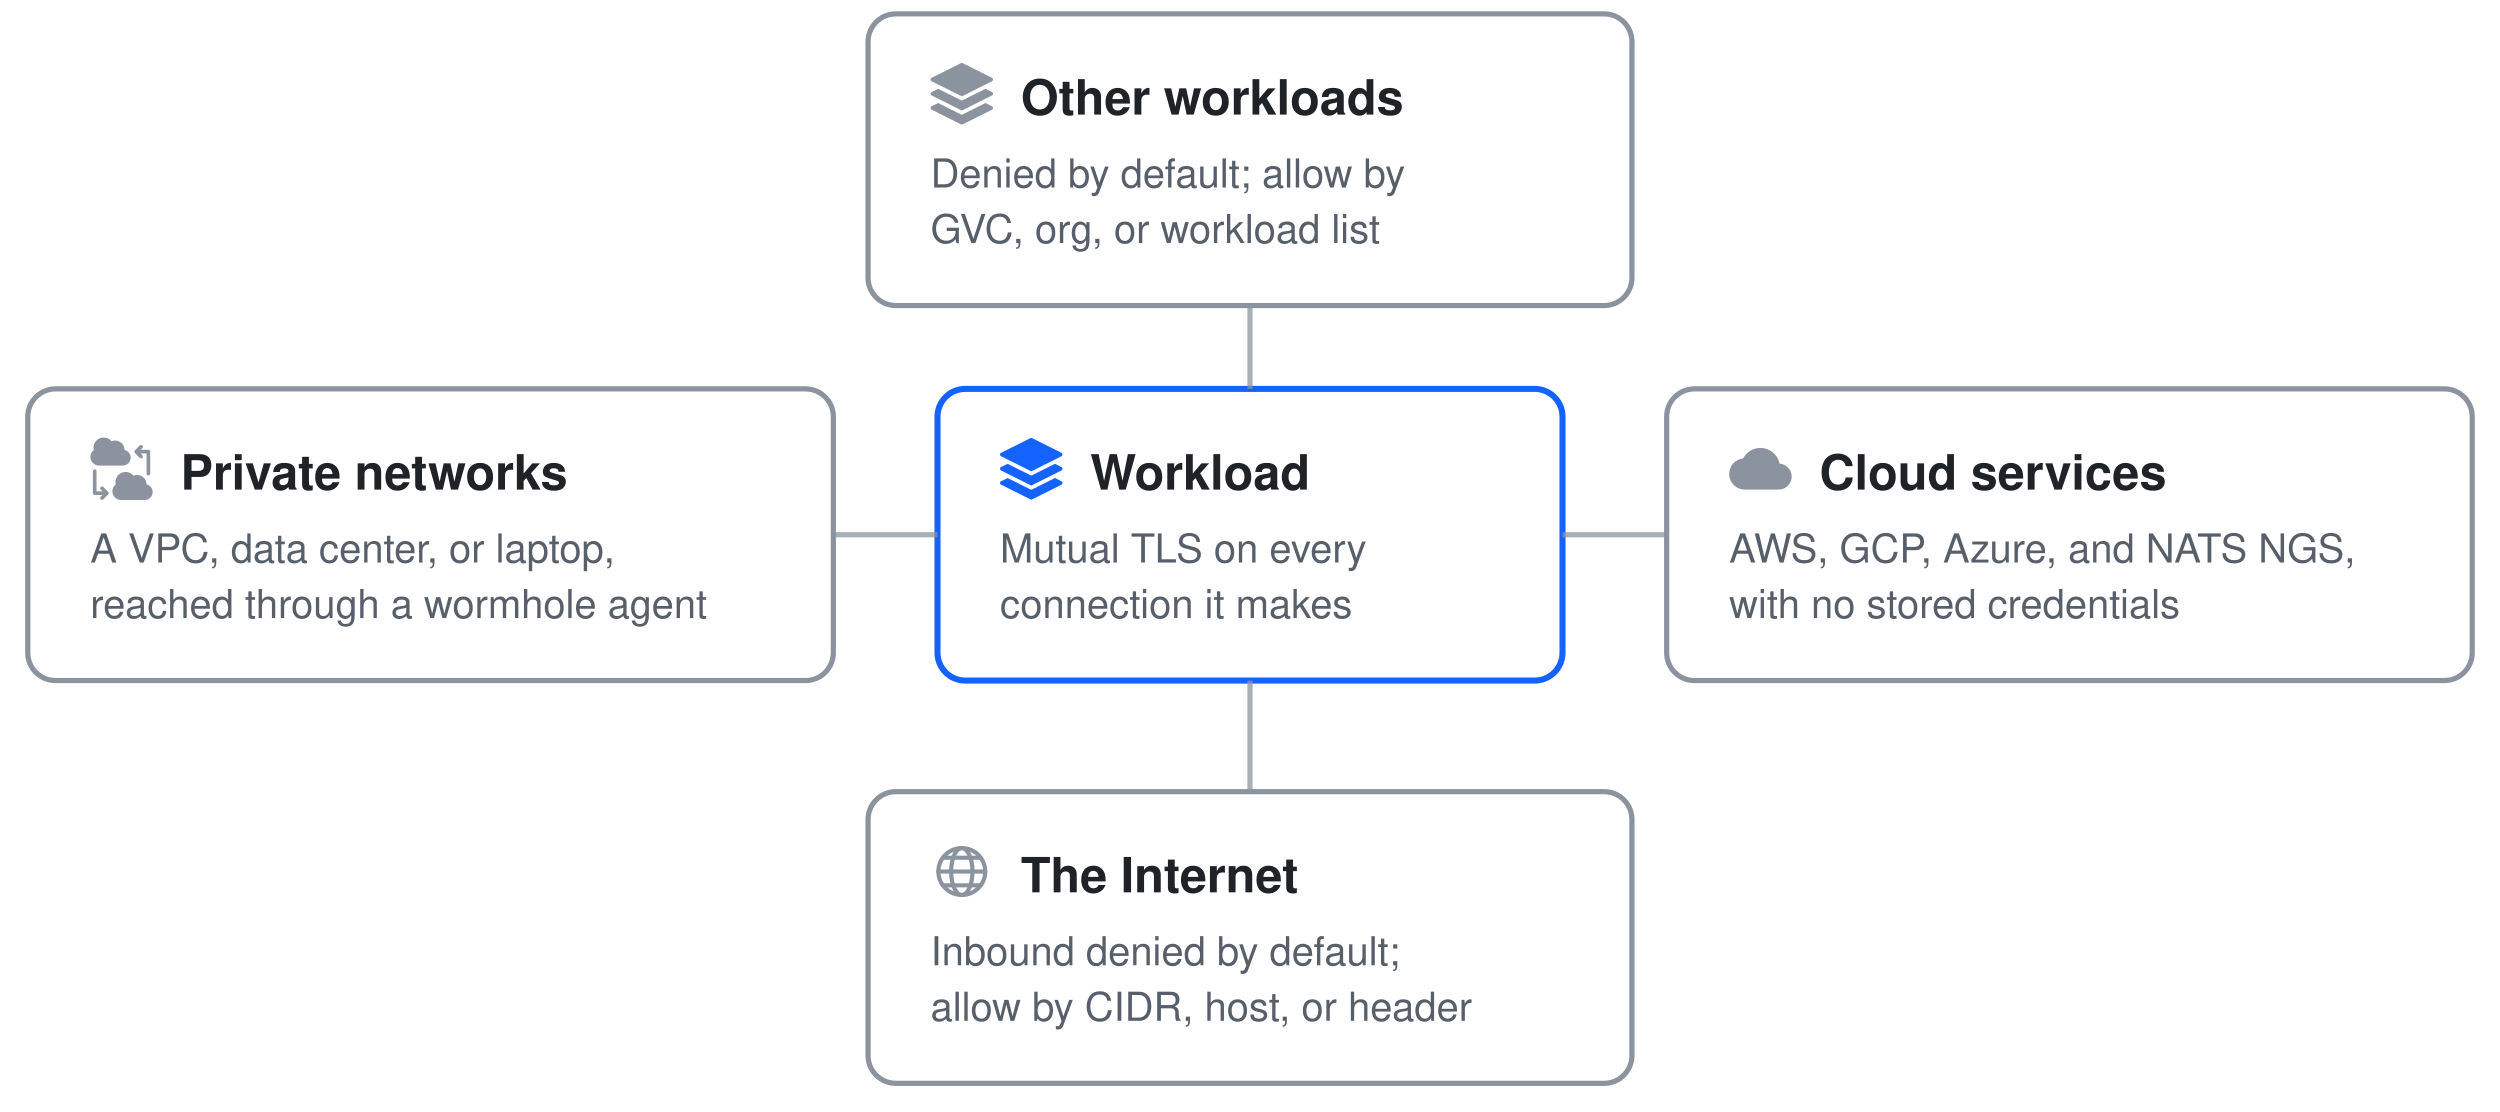
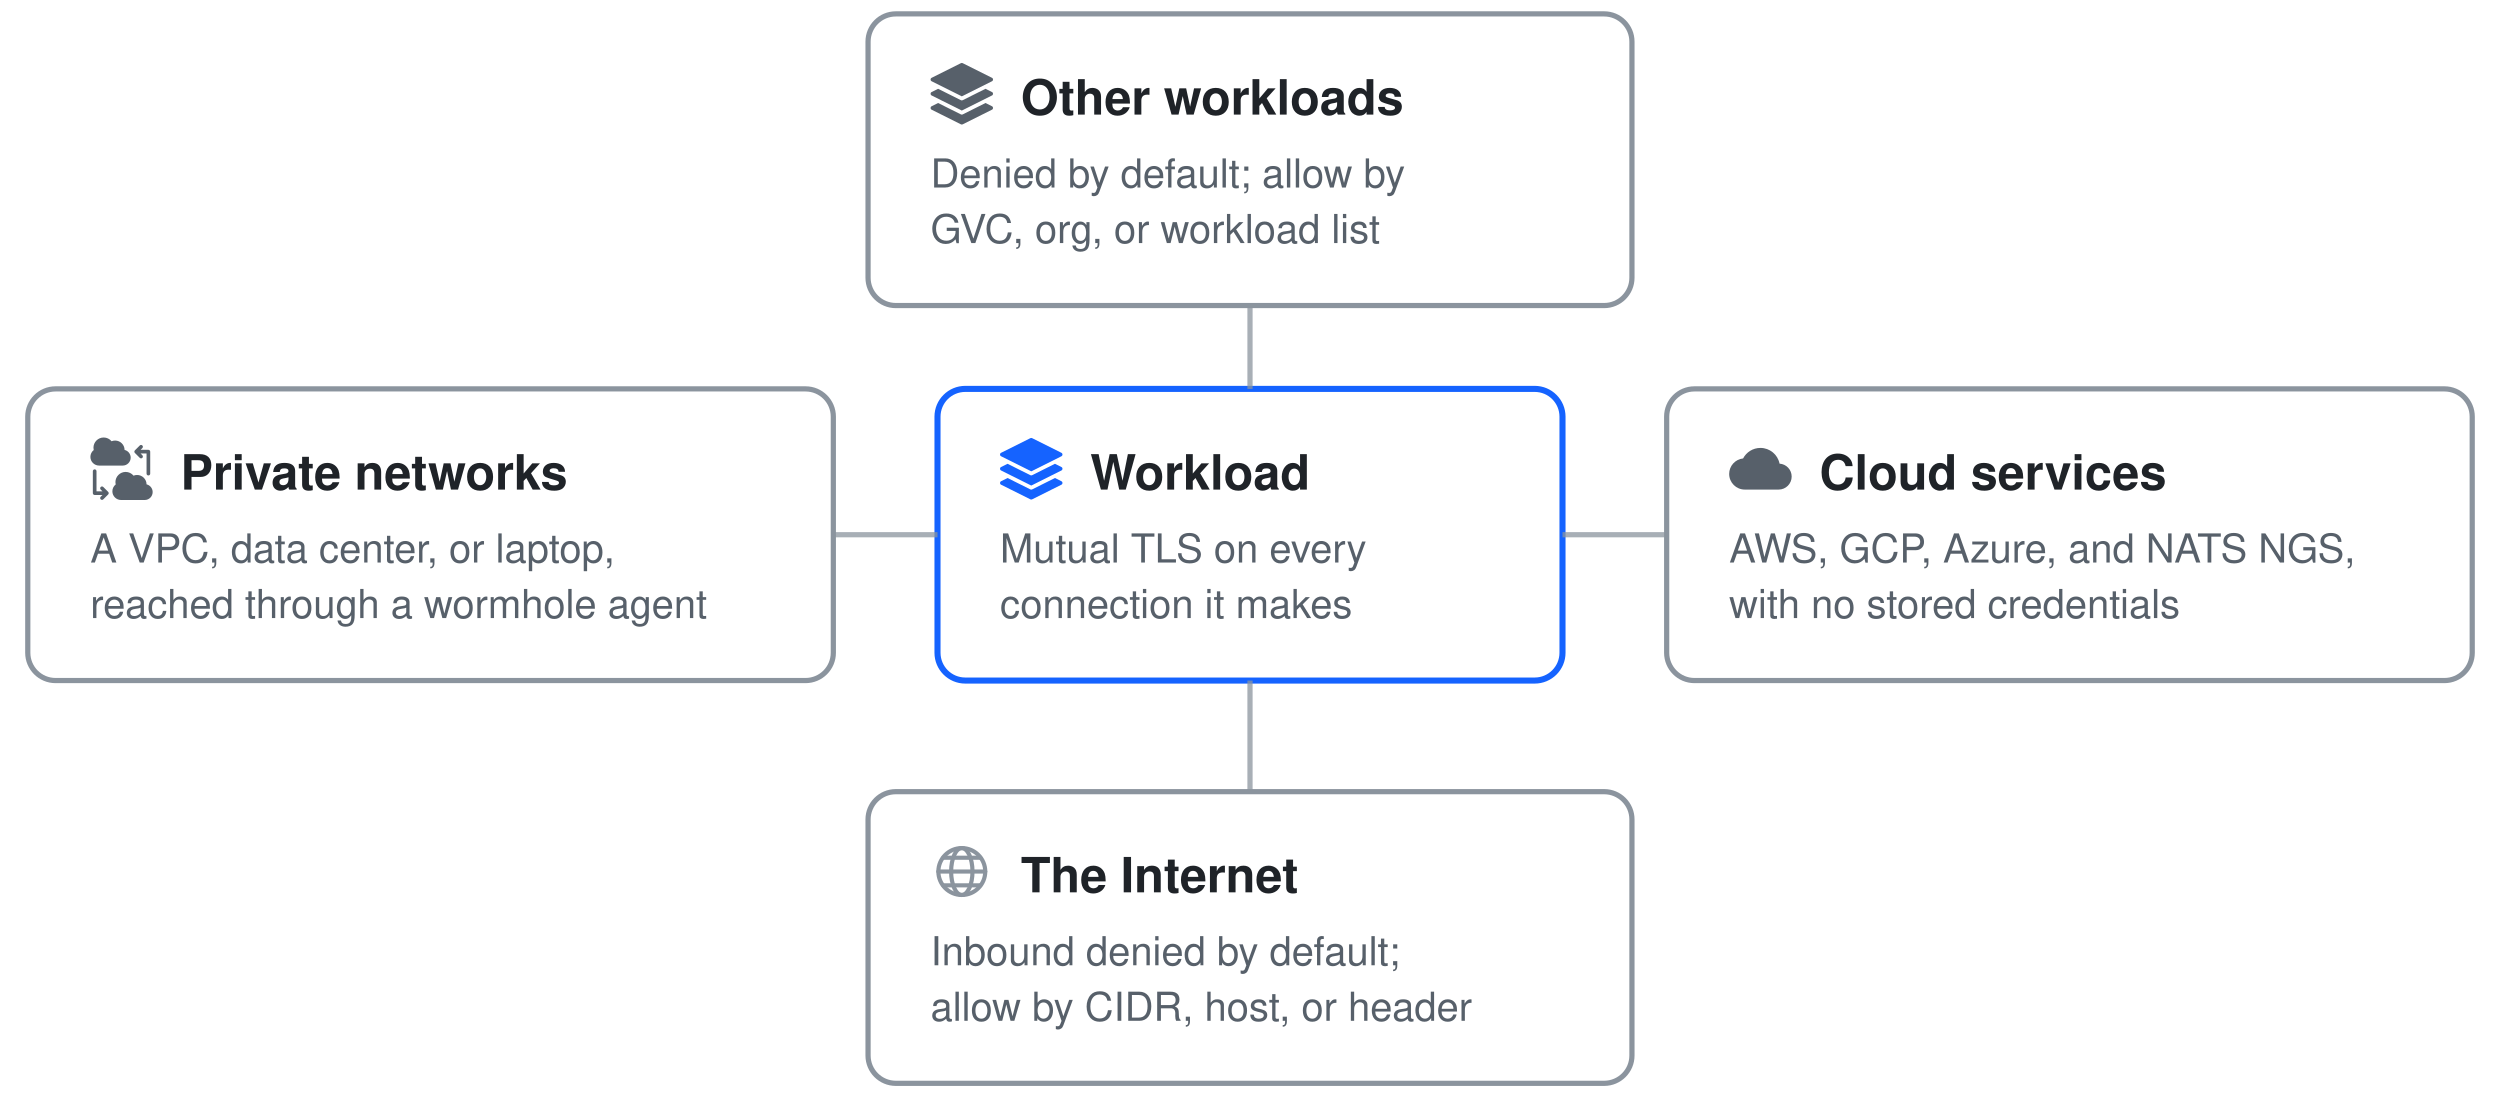
<svg xmlns="http://www.w3.org/2000/svg" viewBox="0 0 720 320" role="img" aria-label="A workload connects in four directions: to other workloads, to the Internet, to private networks through a wormhole agent, and to cloud services with no stored credentials. Inbound access is denied by default in every direction, and every connection uses mutual TLS.">
  <style>
  .box{fill:none;stroke:#8b949e;stroke-width:1.5}
  .accent{stroke:#1563ff;stroke-width:1.75}
  .ttl{fill:#1f2328;font:600 14px ui-sans-serif,-apple-system,"Segoe UI",Helvetica,Arial,sans-serif}
  .sub{fill:#57606a;font:400 11.5px ui-sans-serif,-apple-system,"Segoe UI",Helvetica,Arial,sans-serif}
  .line{stroke:#8b949e;stroke-width:1.5;fill:none;stroke-opacity:.75}
-   .ico{fill:#8b949e}
+   .ico{fill:#57606a}
  .ico-a{fill:#1563ff}
  .ico-s{fill:none;stroke:#8b949e;stroke-width:1.6;stroke-linecap:round}
  @media (prefers-color-scheme:dark){
    .box,.line{stroke:#6e7681}
    .accent{stroke:#64a5ef}
    .ttl{fill:#e6edf3}
    .sub{fill:#9198a1}
-     .ico{fill:#6e7681}
+     .ico{fill:#9198a1}
    .ico-a{fill:#64a5ef}
    .ico-s{stroke:#6e7681}
  }
</style>
  <defs>
    <symbol id="ico-work" viewBox="0 0 512.094 512.094">
      <g>
        <path d="m263.085 425.468c-2.215 1.108-4.626 1.661-7.038 1.661-2.411 0-4.823-.554-7.038-1.661l-187.143-93.572-53.166 26.583c-11.599 5.8-11.599 22.353 0 28.152l240.309 120.155c4.431 2.215 9.646 2.215 14.076 0l240.309-120.155c11.599-5.8 11.599-22.353 0-28.152l-53.166-26.583z" />
        <path d="m263.085 308.959c-2.215 1.108-4.626 1.661-7.038 1.661-2.411 0-4.823-.554-7.038-1.661l-187.143-93.571-53.166 26.583c-11.599 5.8-11.599 22.353 0 28.152l247.347 123.674 247.347-123.674c11.599-5.8 11.599-22.353 0-28.152l-53.166-26.583z" />
        <path d="m503.394 125.462-240.309-120.155c-4.431-2.215-9.646-2.215-14.076 0l-240.309 120.155c-11.599 5.8-11.599 22.353 0 28.152l247.347 123.674 247.347-123.674c11.6-5.799 11.6-22.352 0-28.152z" />
      </g>
    </symbol>
    <symbol id="ico-agent" viewBox="0 0 682.667 682.667">
      <g>
        <defs id="a-defs1297">
          <clipPath clipPathUnits="userSpaceOnUse" id="a-clipPath1307">
            <path d="M 0,512 H 512 V 0 H 0 Z" id="a-path1305" data-original="#000000" />
          </clipPath>
        </defs>
        <g id="a-g1299" transform="matrix(1.333333,0,0,-1.333333,0,682.6667)">
          <g id="a-g1301">
            <g id="a-g1303" clip-path="url(#a-clipPath1307)">
              <g id="a-g1309" transform="translate(106.6064,106.6064)">
                <path d="m 0,0 c -5.857,5.857 -15.355,5.857 -21.213,0 -5.858,-5.857 -5.858,-15.355 0,-21.213 l 14.394,-14.393 h -48.787 v 165 c 0,8.284 -6.716,15 -15,15 -8.285,0 -15,-6.716 -15,-15 v -180 c 0,-8.285 6.715,-15 15,-15 H -6.819 L -21.213,-80 c -5.858,-5.857 -5.858,-15.355 0,-21.213 2.929,-2.929 6.768,-4.393 10.607,-4.393 3.838,0 7.677,1.464 10.606,4.393 l 40,40 c 5.858,5.858 5.858,15.356 0,21.213 z" id="a-path1311" data-original="#000000" />
              </g>
              <g id="a-g1313" transform="translate(405.3936,345.3936)">
                <path d="m 0,0 c 2.929,-2.929 6.768,-4.394 10.606,-4.394 3.839,0 7.678,1.465 10.607,4.394 5.858,5.857 5.858,15.355 0,21.213 L 6.819,35.606 h 48.787 v -165 c 0,-8.284 6.716,-15 15,-15 8.285,0 15,6.716 15,15 v 180 c 0,8.285 -6.715,15 -15,15 H 6.819 L 21.213,80 c 5.858,5.857 5.858,15.355 0,21.213 -5.858,5.857 -15.356,5.857 -21.213,0 l -40,-40 C -45.858,55.355 -45.858,45.857 -40,40 Z" id="a-path1315" data-original="#000000" />
              </g>
              <g id="a-g1317" transform="translate(72.25,282)">
                <path d="m 0,0 h 193.75 c 35.841,0 65,29.159 65,65 0,30.681 -21.369,56.466 -50.004,63.254 C 208.342,170.644 173.733,205 131.25,205 121.24,205 111.405,203.065 102.221,199.337 86.459,218.527 62.746,230 37.5,230 c -46.18,0 -83.75,-37.57 -83.75,-83.75 0,-6.42 0.739,-12.775 2.205,-19.004 C -61.072,113.873 -71.25,93.363 -71.25,71.25 -71.25,31.963 -39.287,0 0,0" id="a-path1319" data-original="#000000" />
              </g>
              <g id="a-g1321" transform="translate(460.9961,128.2539)">
                <path d="m 0,0 c -0.404,42.39 -35.013,76.746 -77.496,76.746 -10.01,0 -19.845,-1.934 -29.029,-5.663 -15.762,19.19 -39.475,30.663 -64.721,30.663 -46.18,0 -83.75,-37.57 -83.75,-83.75 0,-6.42 0.739,-12.775 2.205,-19.004 -17.027,-13.373 -27.205,-33.883 -27.205,-55.996 0,-39.287 31.963,-71.25 71.25,-71.25 h 193.75 c 35.841,0 65,29.159 65,65 C 50.004,-32.573 28.635,-6.788 0,0" id="a-path1323" data-original="#000000" />
              </g>
            </g>
          </g>
        </g>
      </g>
    </symbol>
    <symbol id="ico-globe" viewBox="0 0 24 24">
      <circle cx="12" cy="12" r="9" />
      <ellipse cx="12" cy="12" rx="4.1" ry="9" />
      <path d="M3 12h18M4.9 6.7h14.2M4.9 17.3h14.2" />
    </symbol>
    <symbol id="ico-cloud" viewBox="0 0 24 24">
      <path d="M19.35 10.04A7.49 7.49 0 0 0 12 4C9.11 4 6.6 5.64 5.35 8.04A5.994 5.994 0 0 0 0 14c0 3.31 2.69 6 6 6h13c2.76 0 5-2.24 5-5 0-2.64-2.05-4.78-4.65-4.96z" />
    </symbol>
  </defs>
  <rect x="250" y="4" width="220" height="84" rx="8" class="box" />
  <use href="#ico-work" class="ico" x="268" y="18" width="18" height="18" />
  <text x="294" y="33" class="ttl">Other workloads</text>
  <text x="268" y="54" class="sub">Denied by default; allow by</text>
  <text x="268" y="70" class="sub">GVC, org, or workload list</text>
  <rect x="8" y="112" width="232" height="84" rx="8" class="box" />
  <use href="#ico-agent" class="ico" x="26" y="126" width="18" height="18" />
  <text x="52" y="141" class="ttl">Private networks</text>
  <text x="26" y="162" class="sub">A VPC, data center, or laptop,</text>
  <text x="26" y="178" class="sub">reached through a wormhole agent</text>
  <rect x="270" y="112" width="180" height="84" rx="8" class="box accent" />
  <use href="#ico-work" class="ico-a" x="288" y="126" width="18" height="18" />
  <text x="314" y="141" class="ttl">Workload</text>
  <text x="288" y="162" class="sub">Mutual TLS on every</text>
  <text x="288" y="178" class="sub">connection it makes</text>
  <rect x="480" y="112" width="232" height="84" rx="8" class="box" />
  <use href="#ico-cloud" class="ico" x="498" y="126" width="18" height="18" />
  <text x="524" y="141" class="ttl">Cloud services</text>
  <text x="498" y="162" class="sub">AWS, GCP, Azure, and NATS NGS,</text>
  <text x="498" y="178" class="sub">with no stored credentials</text>
  <rect x="250" y="228" width="220" height="84" rx="8" class="box" />
  <use href="#ico-globe" class="ico-s" x="268" y="242" width="18" height="18" />
  <text x="294" y="257" class="ttl">The Internet</text>
  <text x="268" y="278" class="sub">Inbound denied by default;</text>
  <text x="268" y="294" class="sub">allow by CIDR, host, or header</text>
  <path class="line" d="M360 88 V112" />
  <path class="line" d="M360 196 V228" />
  <path class="line" d="M240 154 H270" />
  <path class="line" d="M450 154 H480" />
</svg>
